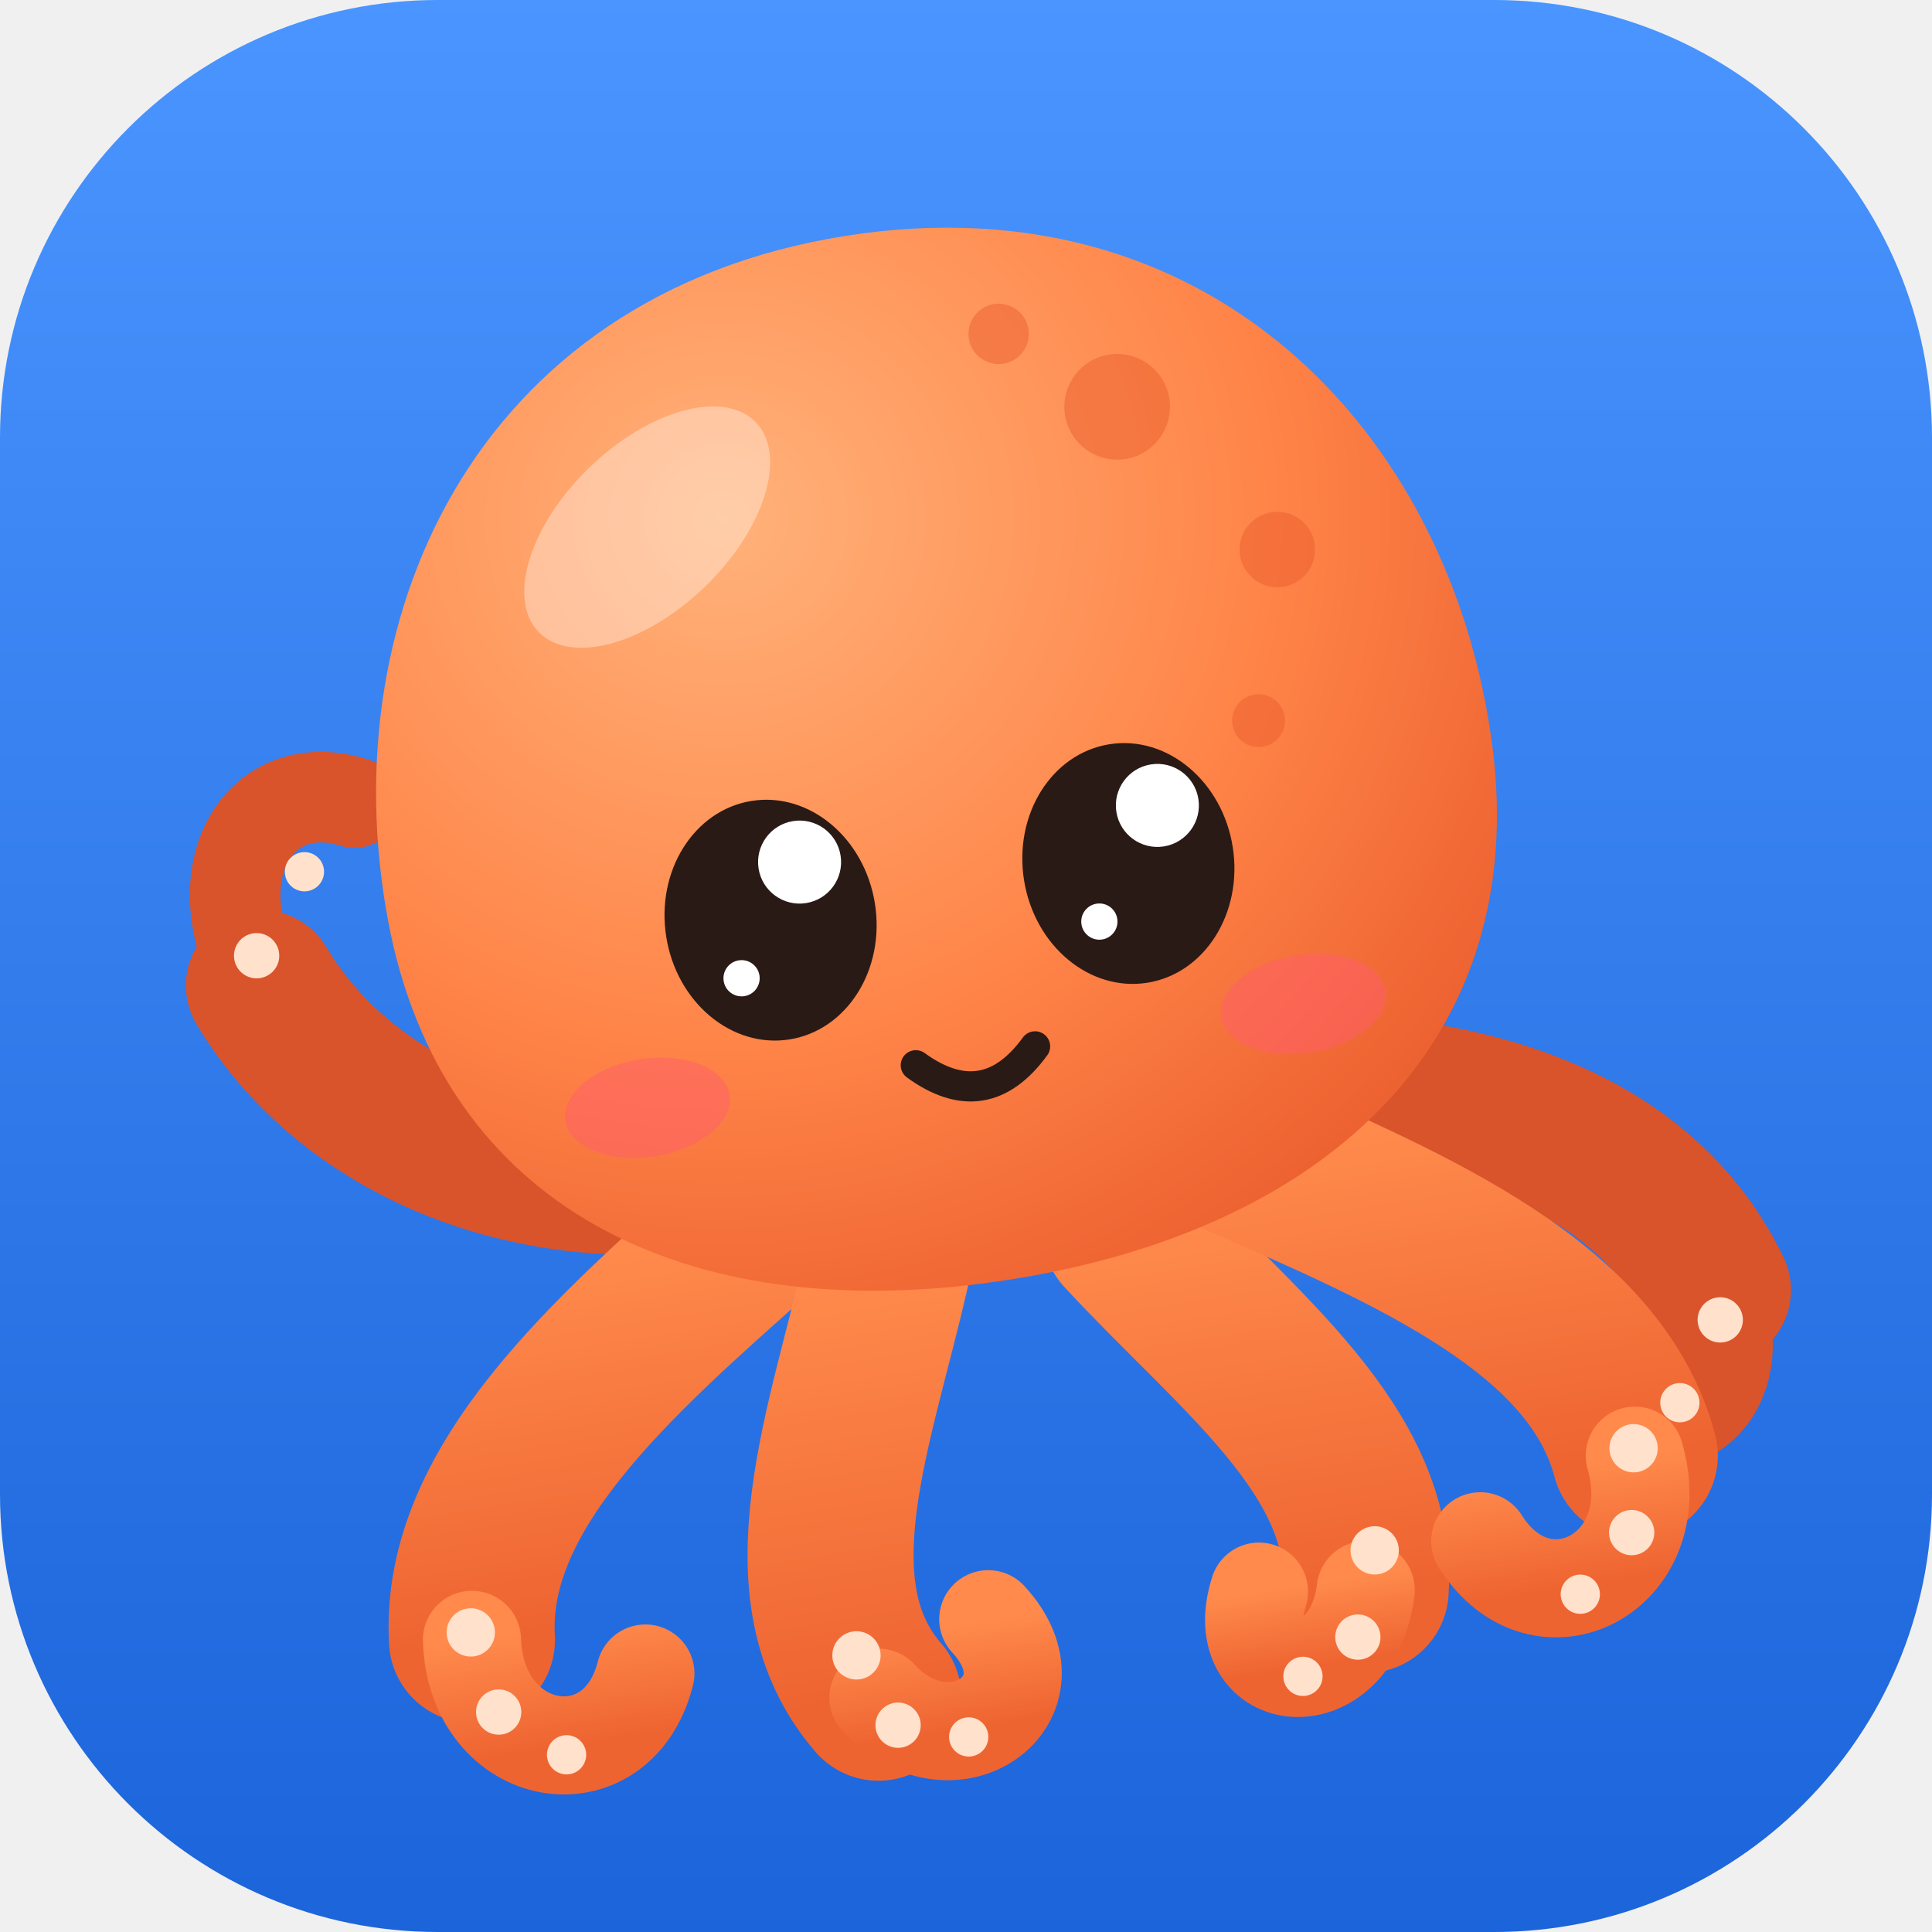
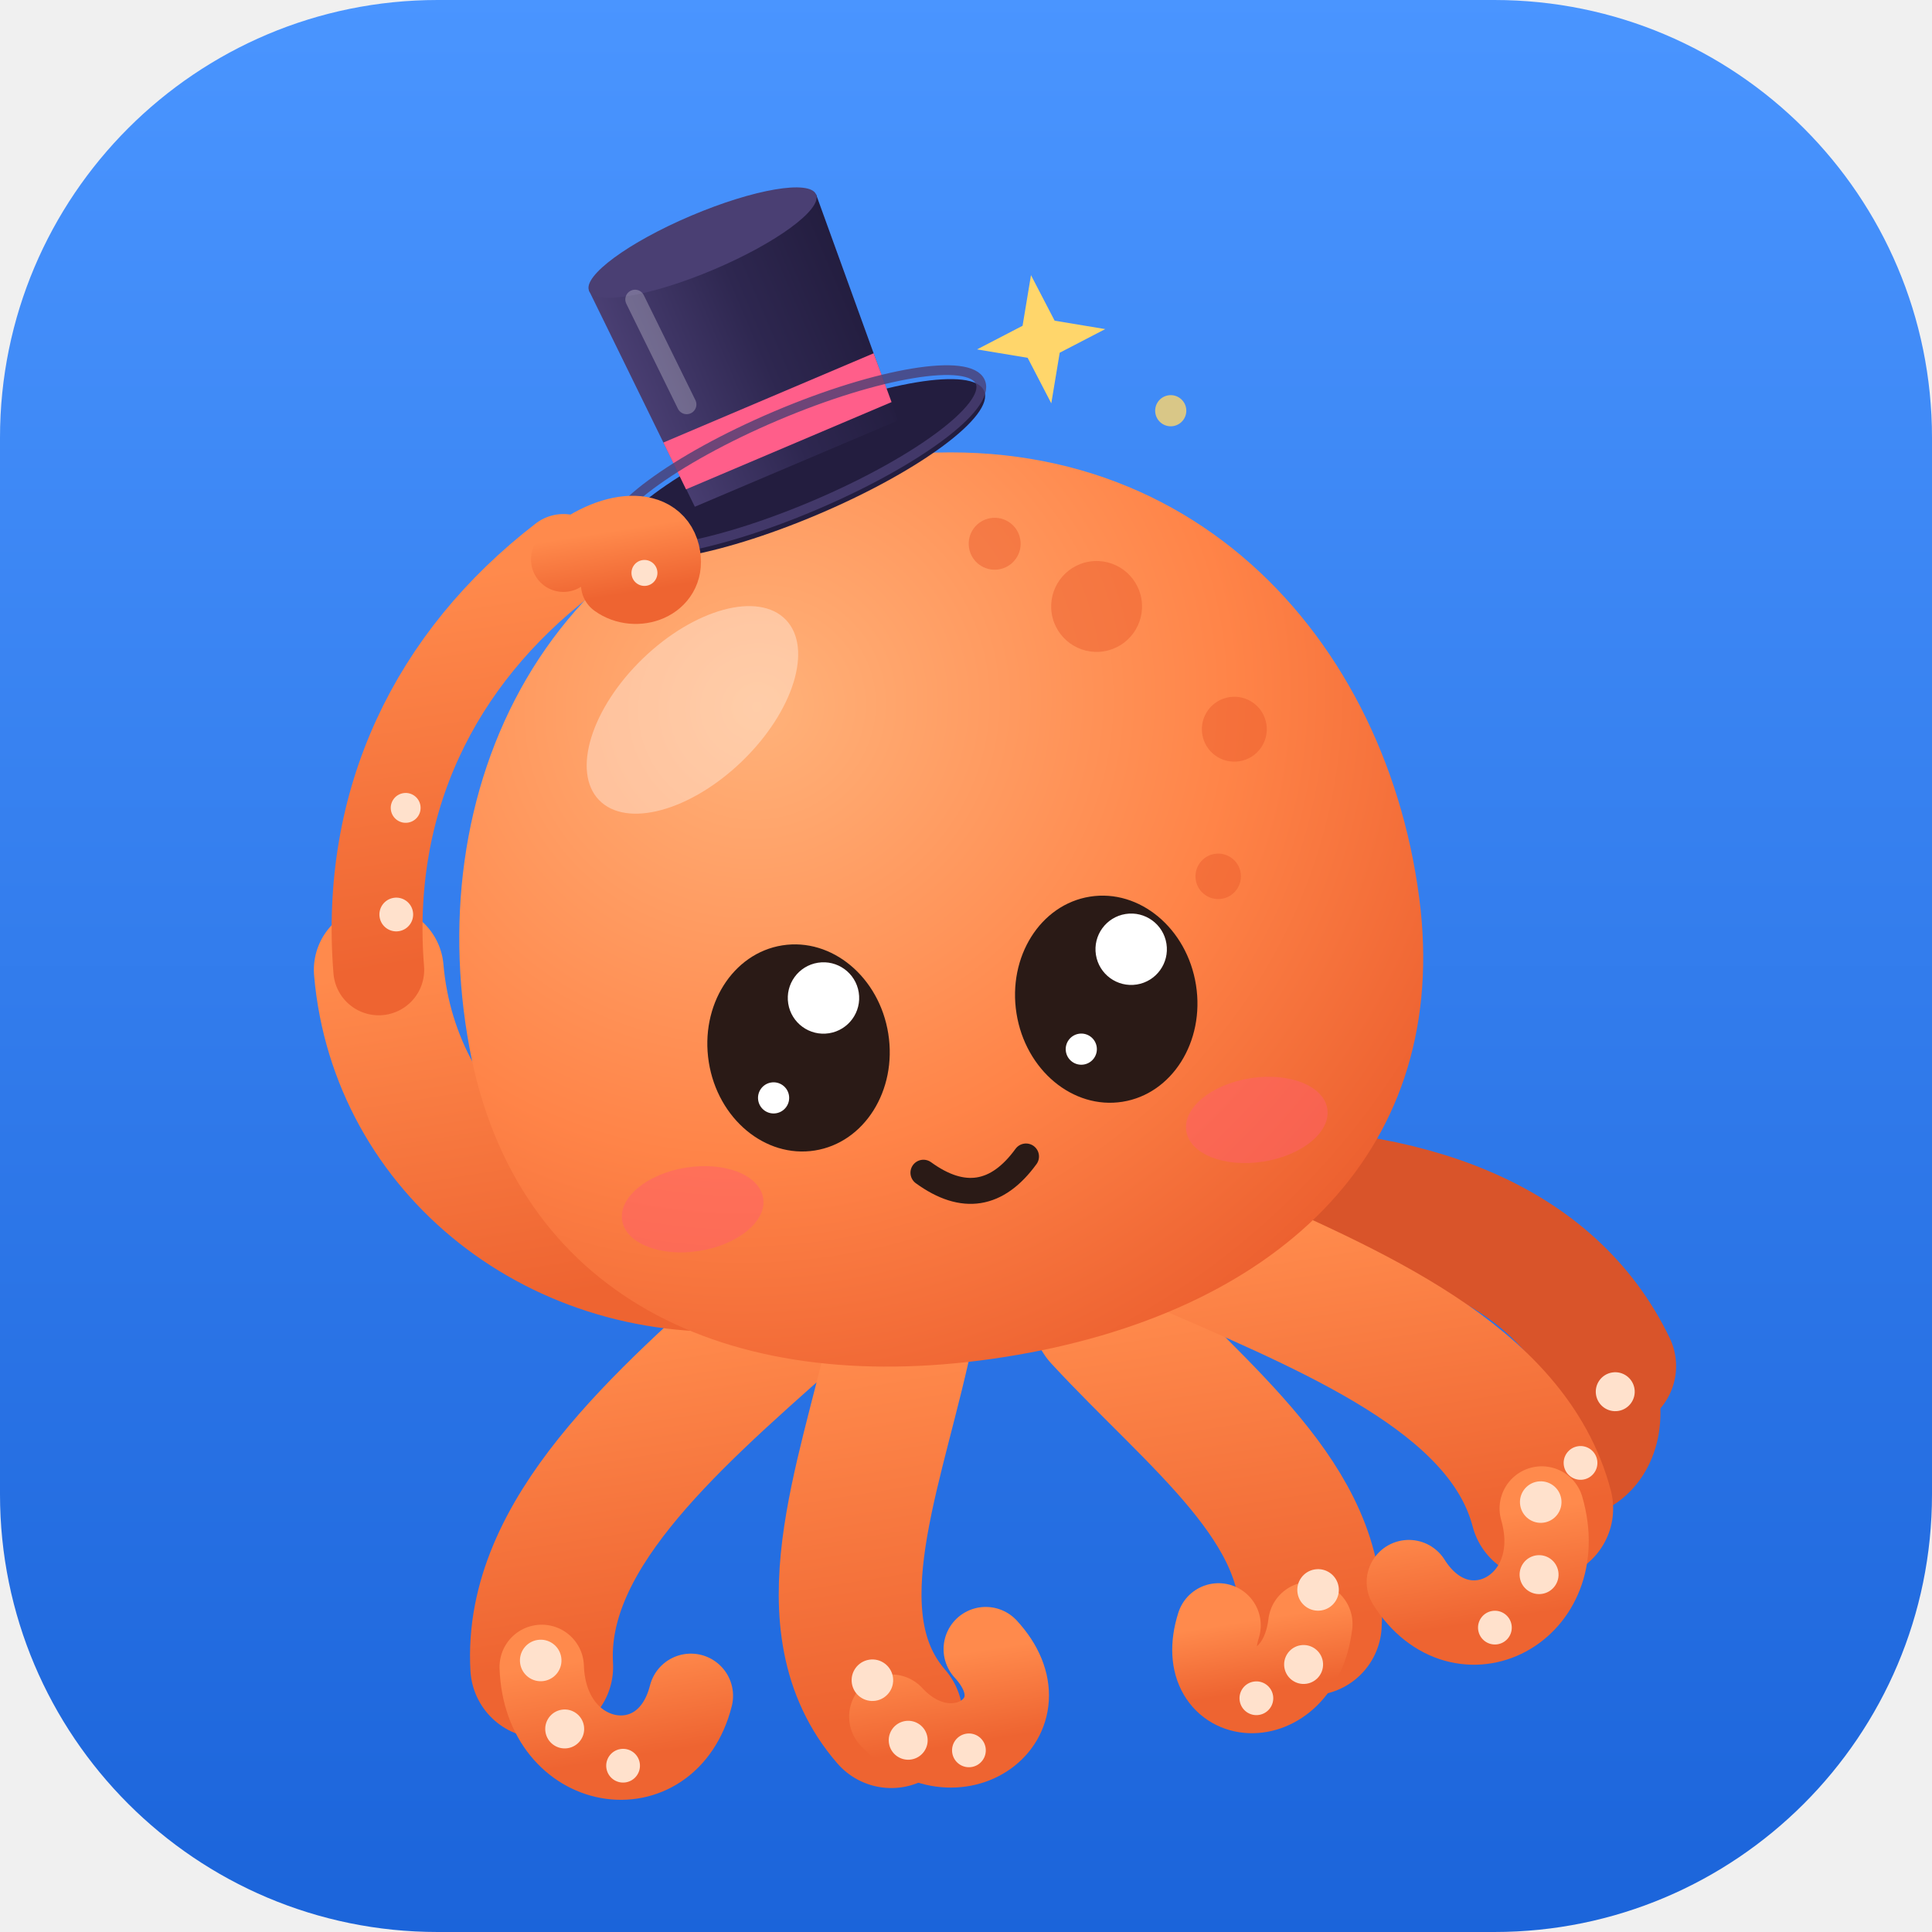
<svg xmlns="http://www.w3.org/2000/svg" viewBox="0 0 256 256">
  <defs>
    <linearGradient id="bg" x1="0" y1="0" x2="0" y2="1">
      <stop offset="0" stop-color="#4A95FF" />
      <stop offset="1" stop-color="#1B64DA" />
    </linearGradient>
    <radialGradient id="skin" cx="0.35" cy="0.25" r="0.9">
      <stop offset="0" stop-color="#FFB27A" />
      <stop offset="0.55" stop-color="#FF8448" />
      <stop offset="1" stop-color="#E8582A" />
    </radialGradient>
    <linearGradient id="arm" x1="0" y1="0" x2="0" y2="1">
      <stop offset="0" stop-color="#FF8A4C" />
      <stop offset="1" stop-color="#EE6431" />
    </linearGradient>
+     <linearGradient id="hat" x1="0" y1="0" x2="1" y2="0">
+       <stop offset="0" stop-color="#4A3F73" />
+       <stop offset="0.55" stop-color="#2E2750" />
+       <stop offset="1" stop-color="#231D3F" />
+     </linearGradient>
  </defs>
  <rect width="256" height="256" rx="58" fill="url(#bg)" />
-   <g transform="rotate(-9 128 132)">
-     <g stroke-linecap="round" stroke-linejoin="round" fill="none">
-       <g stroke="#D9542A">
-         <path d="M92 150 C66 150 44 136 36 116" stroke-width="20" />
-         <path d="M36 116 C30 100 40 88 52 94" stroke-width="12" />
-         <path d="M164 150 C194 154 214 166 220 186" stroke-width="20" />
-         <path d="M220 186 C224 202 208 208 204 196" stroke-width="12" />
+   <g transform="translate(18 34) scale(0.86)">
+     <g transform="rotate(-9 128 132)">
+       <g stroke-linecap="round" stroke-linejoin="round" fill="none">
+         <g stroke="#D9542A">
+           <path d="M164 150 C194 154 214 166 220 186" stroke-width="20" />
+           <path d="M220 186 C224 202 208 208 204 196" stroke-width="12" />
+         </g>
+         <g stroke="url(#arm)">
+           <path d="M96 158 C74 172 52 186 50 206" stroke-width="22" />
+           <path d="M50 206 C48 222 66 228 72 214" stroke-width="13" />
+           <path d="M112 166 C104 186 92 206 102 222" stroke-width="22" />
+           <path d="M102 222 C110 234 126 226 118 214" stroke-width="13" />
+           <path d="M144 166 C156 184 172 200 168 218" stroke-width="22" />
+           <path d="M168 218 C164 232 148 228 154 216" stroke-width="13" />
+           <path d="M160 158 C182 172 204 186 206 206" stroke-width="22" />
+           <path d="M206 206 C208 222 190 228 184 214" stroke-width="13" />
+         </g>
      </g>
-       <g stroke="url(#arm)">
-         <path d="M96 158 C74 172 52 186 50 206" stroke-width="22" />
-         <path d="M50 206 C48 222 66 228 72 214" stroke-width="13" />
-         <path d="M112 166 C104 186 92 206 102 222" stroke-width="22" />
-         <path d="M102 222 C110 234 126 226 118 214" stroke-width="13" />
-         <path d="M144 166 C156 184 172 200 168 218" stroke-width="22" />
-         <path d="M168 218 C164 232 148 228 154 216" stroke-width="13" />
-         <path d="M160 158 C182 172 204 186 206 206" stroke-width="22" />
-         <path d="M206 206 C208 222 190 228 184 214" stroke-width="13" />
+       <g fill="#FFE1CC">
+         <circle cx="220" cy="190" r="3" />
+         <circle cx="213" cy="200" r="2.6" />
+         <circle cx="52" cy="216" r="3" />
+         <circle cx="60" cy="223" r="2.6" />
+         <circle cx="50" cy="205" r="3.2" />
+         <circle cx="104" cy="226" r="3" />
+         <circle cx="113" cy="229" r="2.6" />
+         <circle cx="100" cy="216" r="3.2" />
+         <circle cx="166" cy="224" r="3" />
+         <circle cx="158" cy="228" r="2.6" />
+         <circle cx="170" cy="213" r="3.2" />
+         <circle cx="204" cy="216" r="3" />
+         <circle cx="196" cy="223" r="2.6" />
+         <circle cx="206" cy="205" r="3.2" />
      </g>
-     </g>
-     <g fill="#FFE1CC">
-       <circle cx="44" cy="102" r="2.6" />
-       <circle cx="36" cy="112" r="3" />
-       <circle cx="220" cy="190" r="3" />
-       <circle cx="213" cy="200" r="2.6" />
-       <circle cx="52" cy="216" r="3" />
-       <circle cx="60" cy="223" r="2.6" />
-       <circle cx="50" cy="205" r="3.2" />
-       <circle cx="104" cy="226" r="3" />
-       <circle cx="113" cy="229" r="2.6" />
-       <circle cx="100" cy="216" r="3.2" />
-       <circle cx="166" cy="224" r="3" />
-       <circle cx="158" cy="228" r="2.6" />
-       <circle cx="170" cy="213" r="3.2" />
-       <circle cx="204" cy="216" r="3" />
-       <circle cx="196" cy="223" r="2.6" />
-       <circle cx="206" cy="205" r="3.2" />
-     </g>
-     <path d="M128 30 C178 30 204 70 202 112 C200 150 170 170 128 170 C86 170 56 150 54 112 C52 70 78 30 128 30 Z" fill="url(#skin)" />
-     <g fill="#E8582A" opacity="0.45">
-       <circle cx="160" cy="58" r="7" />
-       <circle cx="178" cy="80" r="5" />
-       <circle cx="146" cy="46" r="4" />
-       <circle cx="172" cy="102" r="3.5" />
-     </g>
-     <ellipse cx="96" cy="64" rx="20" ry="11" fill="#FFFFFF" opacity="0.35" transform="rotate(-35 96 64)" />
-     <g>
-       <ellipse cx="104" cy="118" rx="14" ry="16" fill="#2A1A16" />
-       <ellipse cx="152" cy="118" rx="14" ry="16" fill="#2A1A16" />
-       <circle cx="109" cy="111" r="5.5" fill="#FFFFFF" />
-       <circle cx="157" cy="111" r="5.5" fill="#FFFFFF" />
-       <circle cx="99" cy="125" r="2.4" fill="#FFFFFF" />
-       <circle cx="147" cy="125" r="2.4" fill="#FFFFFF" />
-       <ellipse cx="84" cy="140" rx="11" ry="6.5" fill="#FF5E6C" opacity="0.5" />
-       <ellipse cx="172" cy="140" rx="11" ry="6.5" fill="#FF5E6C" opacity="0.5" />
-       <path d="M120 140 Q128 148 136 140" stroke="#2A1A16" stroke-width="4" stroke-linecap="round" fill="none" />
+       <g stroke="url(#arm)" stroke-linecap="round" stroke-linejoin="round" fill="none">
+         <path d="M92 150 C62 148 40 124 42 96" stroke-width="20" />
+         <path d="M42 96 C44 70 58 50 80 38" stroke-width="14" />
+       </g>
+       <g fill="#FFE1CC">
+         <circle cx="46" cy="88" r="2.6" />
+         <circle cx="50" cy="72" r="2.3" />
+       </g>
+       <path d="M128 30 C178 30 204 70 202 112 C200 150 170 170 128 170 C86 170 56 150 54 112 C52 70 78 30 128 30 Z" fill="url(#skin)" />
+       <g fill="#E8582A" opacity="0.45">
+         <circle cx="160" cy="58" r="7" />
+         <circle cx="178" cy="80" r="5" />
+         <circle cx="146" cy="46" r="4" />
+         <circle cx="172" cy="102" r="3.5" />
+       </g>
+       <ellipse cx="96" cy="64" rx="20" ry="11" fill="#FFFFFF" opacity="0.35" transform="rotate(-35 96 64)" />
+       <g>
+         <ellipse cx="104" cy="118" rx="14" ry="16" fill="#2A1A16" />
+         <ellipse cx="152" cy="118" rx="14" ry="16" fill="#2A1A16" />
+         <circle cx="109" cy="111" r="5.5" fill="#FFFFFF" />
+         <circle cx="157" cy="111" r="5.5" fill="#FFFFFF" />
+         <circle cx="99" cy="125" r="2.4" fill="#FFFFFF" />
+         <circle cx="147" cy="125" r="2.4" fill="#FFFFFF" />
+         <ellipse cx="84" cy="140" rx="11" ry="6.5" fill="#FF5E6C" opacity="0.5" />
+         <ellipse cx="172" cy="140" rx="11" ry="6.5" fill="#FF5E6C" opacity="0.5" />
+         <path d="M120 140 Q128 148 136 140" stroke="#2A1A16" stroke-width="4" stroke-linecap="round" fill="none" />
+       </g>
+       <g transform="translate(118 30) rotate(-14)">
+         <ellipse cx="0" cy="0" rx="31" ry="7.5" fill="#231D3F" />
+         <path d="M-17 -1 L-19 -38 Q0 -43 19 -38 L17 -1 Z" fill="url(#hat)" />
+         <ellipse cx="0" cy="-38" rx="19" ry="4.5" fill="#4A3F73" />
+         <path d="M-17.6 -12 L17.6 -12 L17.2 -4 L-17.2 -4 Z" fill="#FF5E8A" />
+         <path d="M-13 -34 L-12 -16" stroke="#FFFFFF" stroke-width="3" stroke-linecap="round" opacity="0.25" />
+         <ellipse cx="0" cy="-1.5" rx="31" ry="7.5" fill="none" stroke="#4A3F73" stroke-width="1.5" opacity="0.8" />
+       </g>
+       <g stroke="url(#arm)" stroke-linecap="round" stroke-linejoin="round" fill="none">
+         <path d="M80 38 C88 33 96 34 96 40 C96 45 90 46 87 43" stroke-width="10" />
+       </g>
+       <circle cx="92" cy="42" r="2" fill="#FFE1CC" />
+       <path d="M158 6 L160.5 13.5 L168 16 L160.5 18.5 L158 26 L155.5 18.5 L148 16 L155.5 13.5 Z" fill="#FFD66B" />
+       <circle cx="176" cy="30" r="2.4" fill="#FFD66B" opacity="0.8" />
    </g>
  </g>
</svg>
